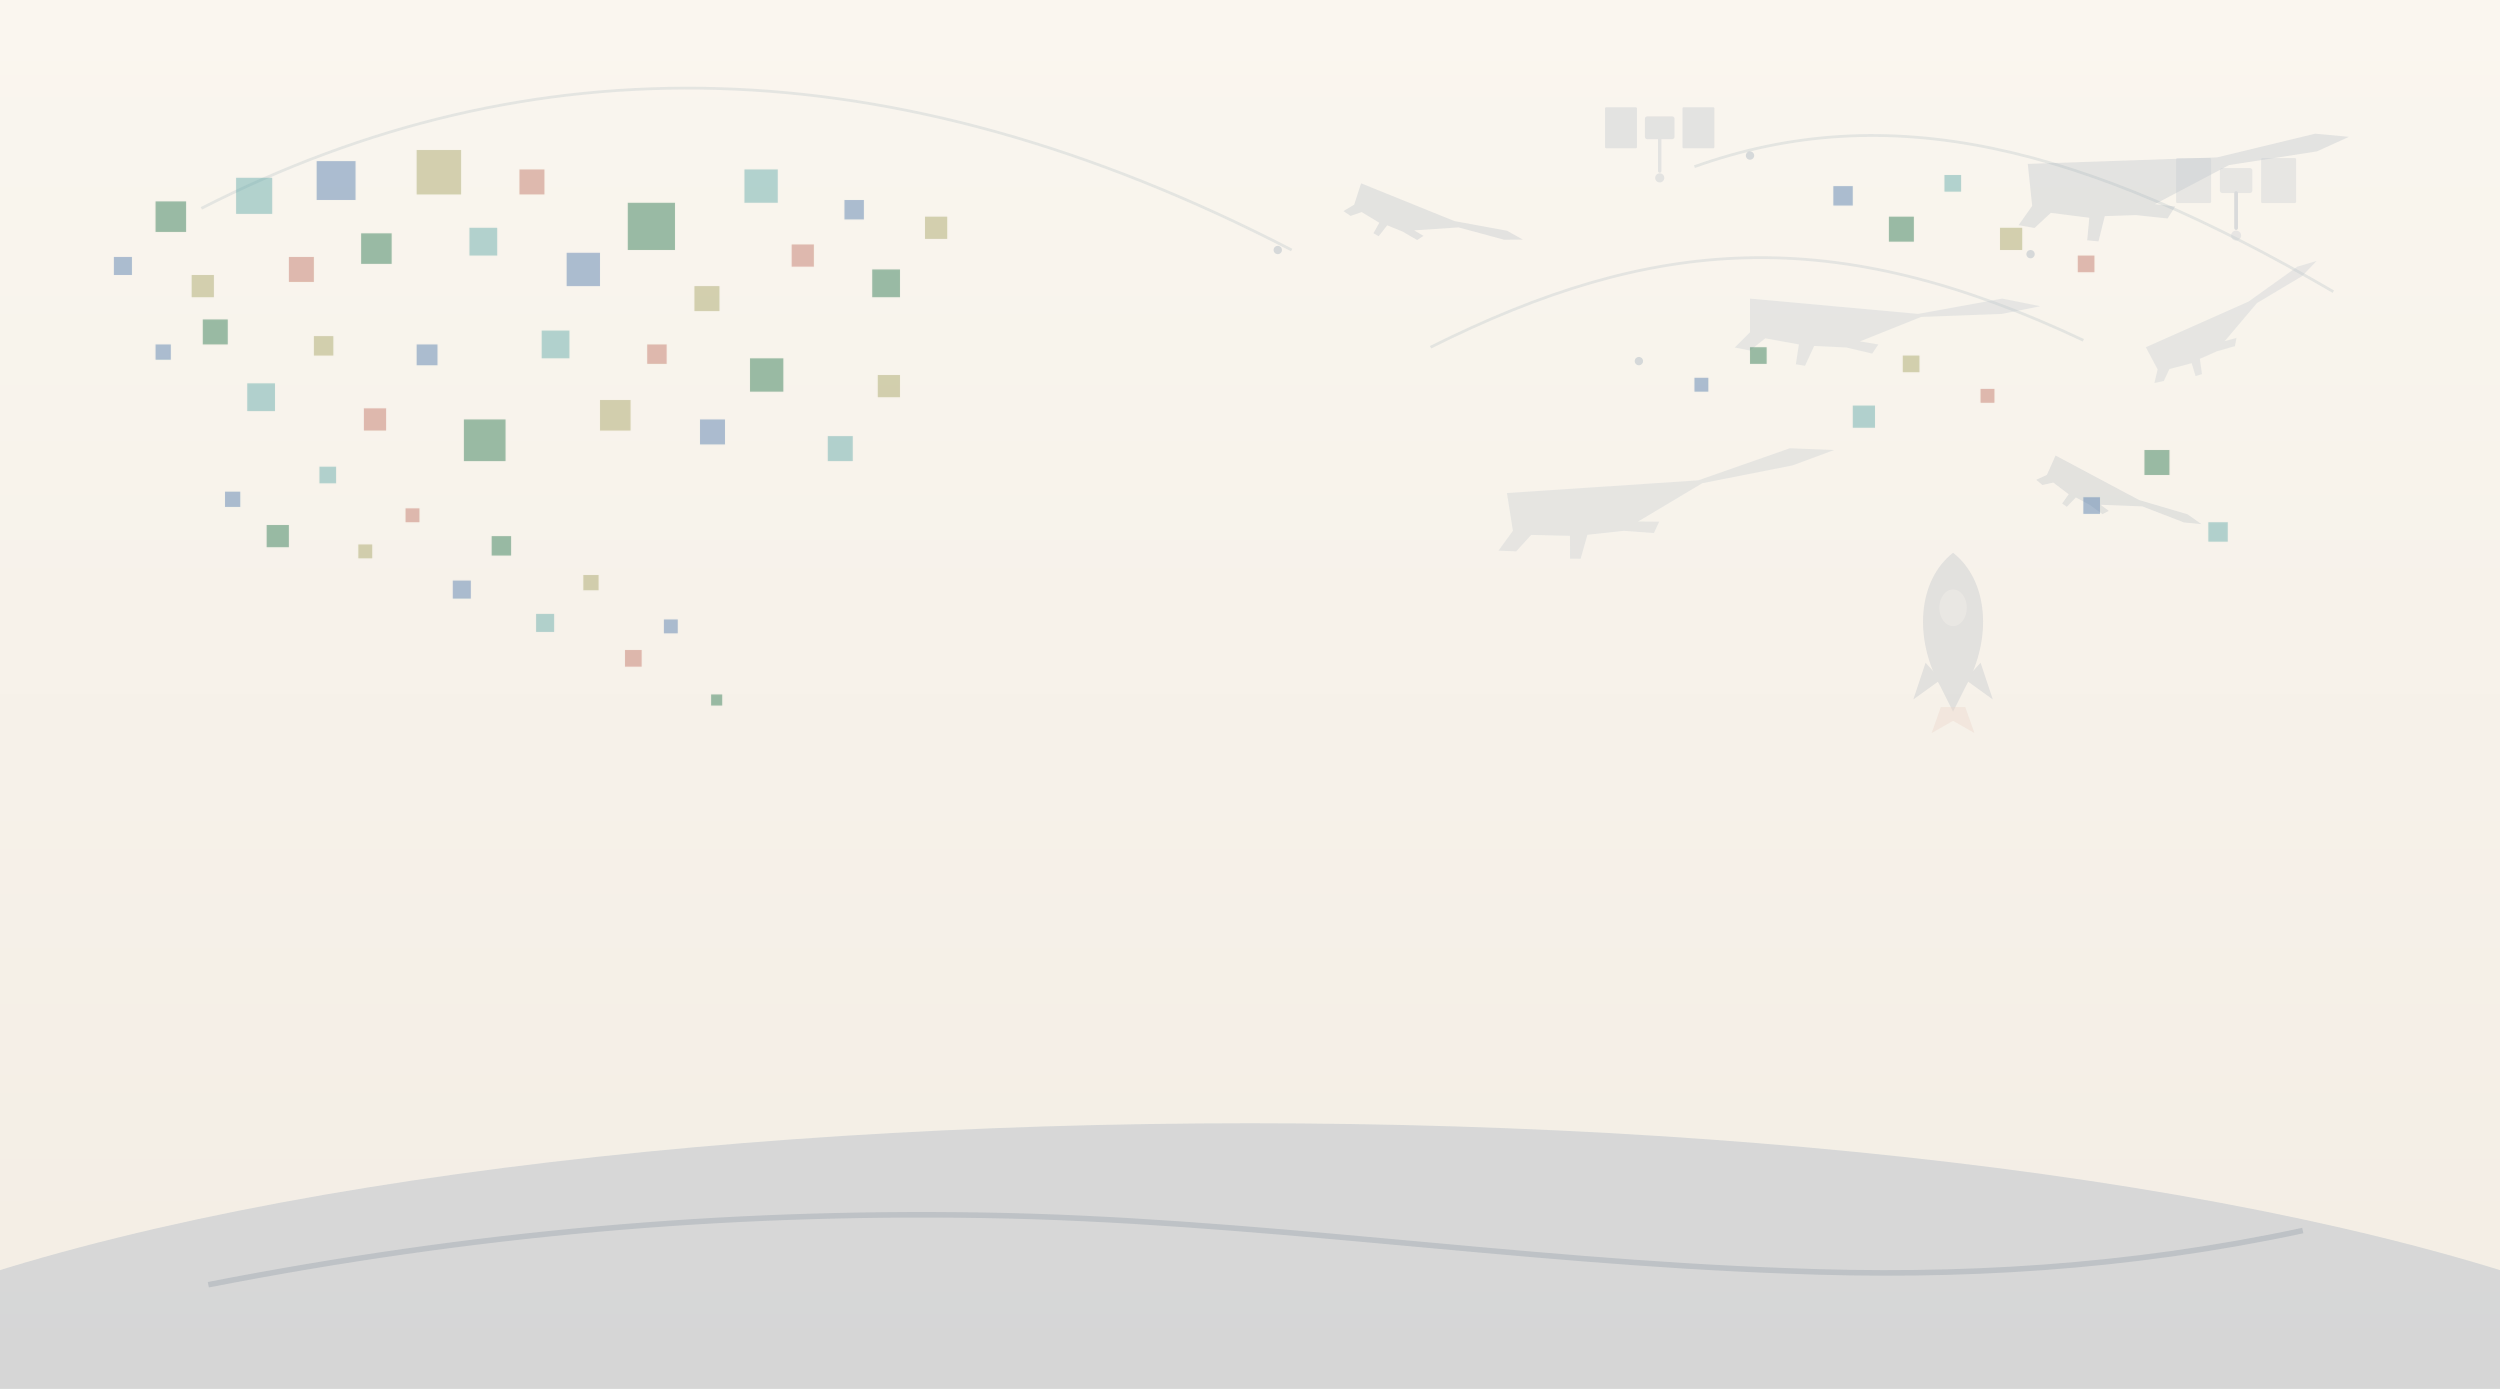
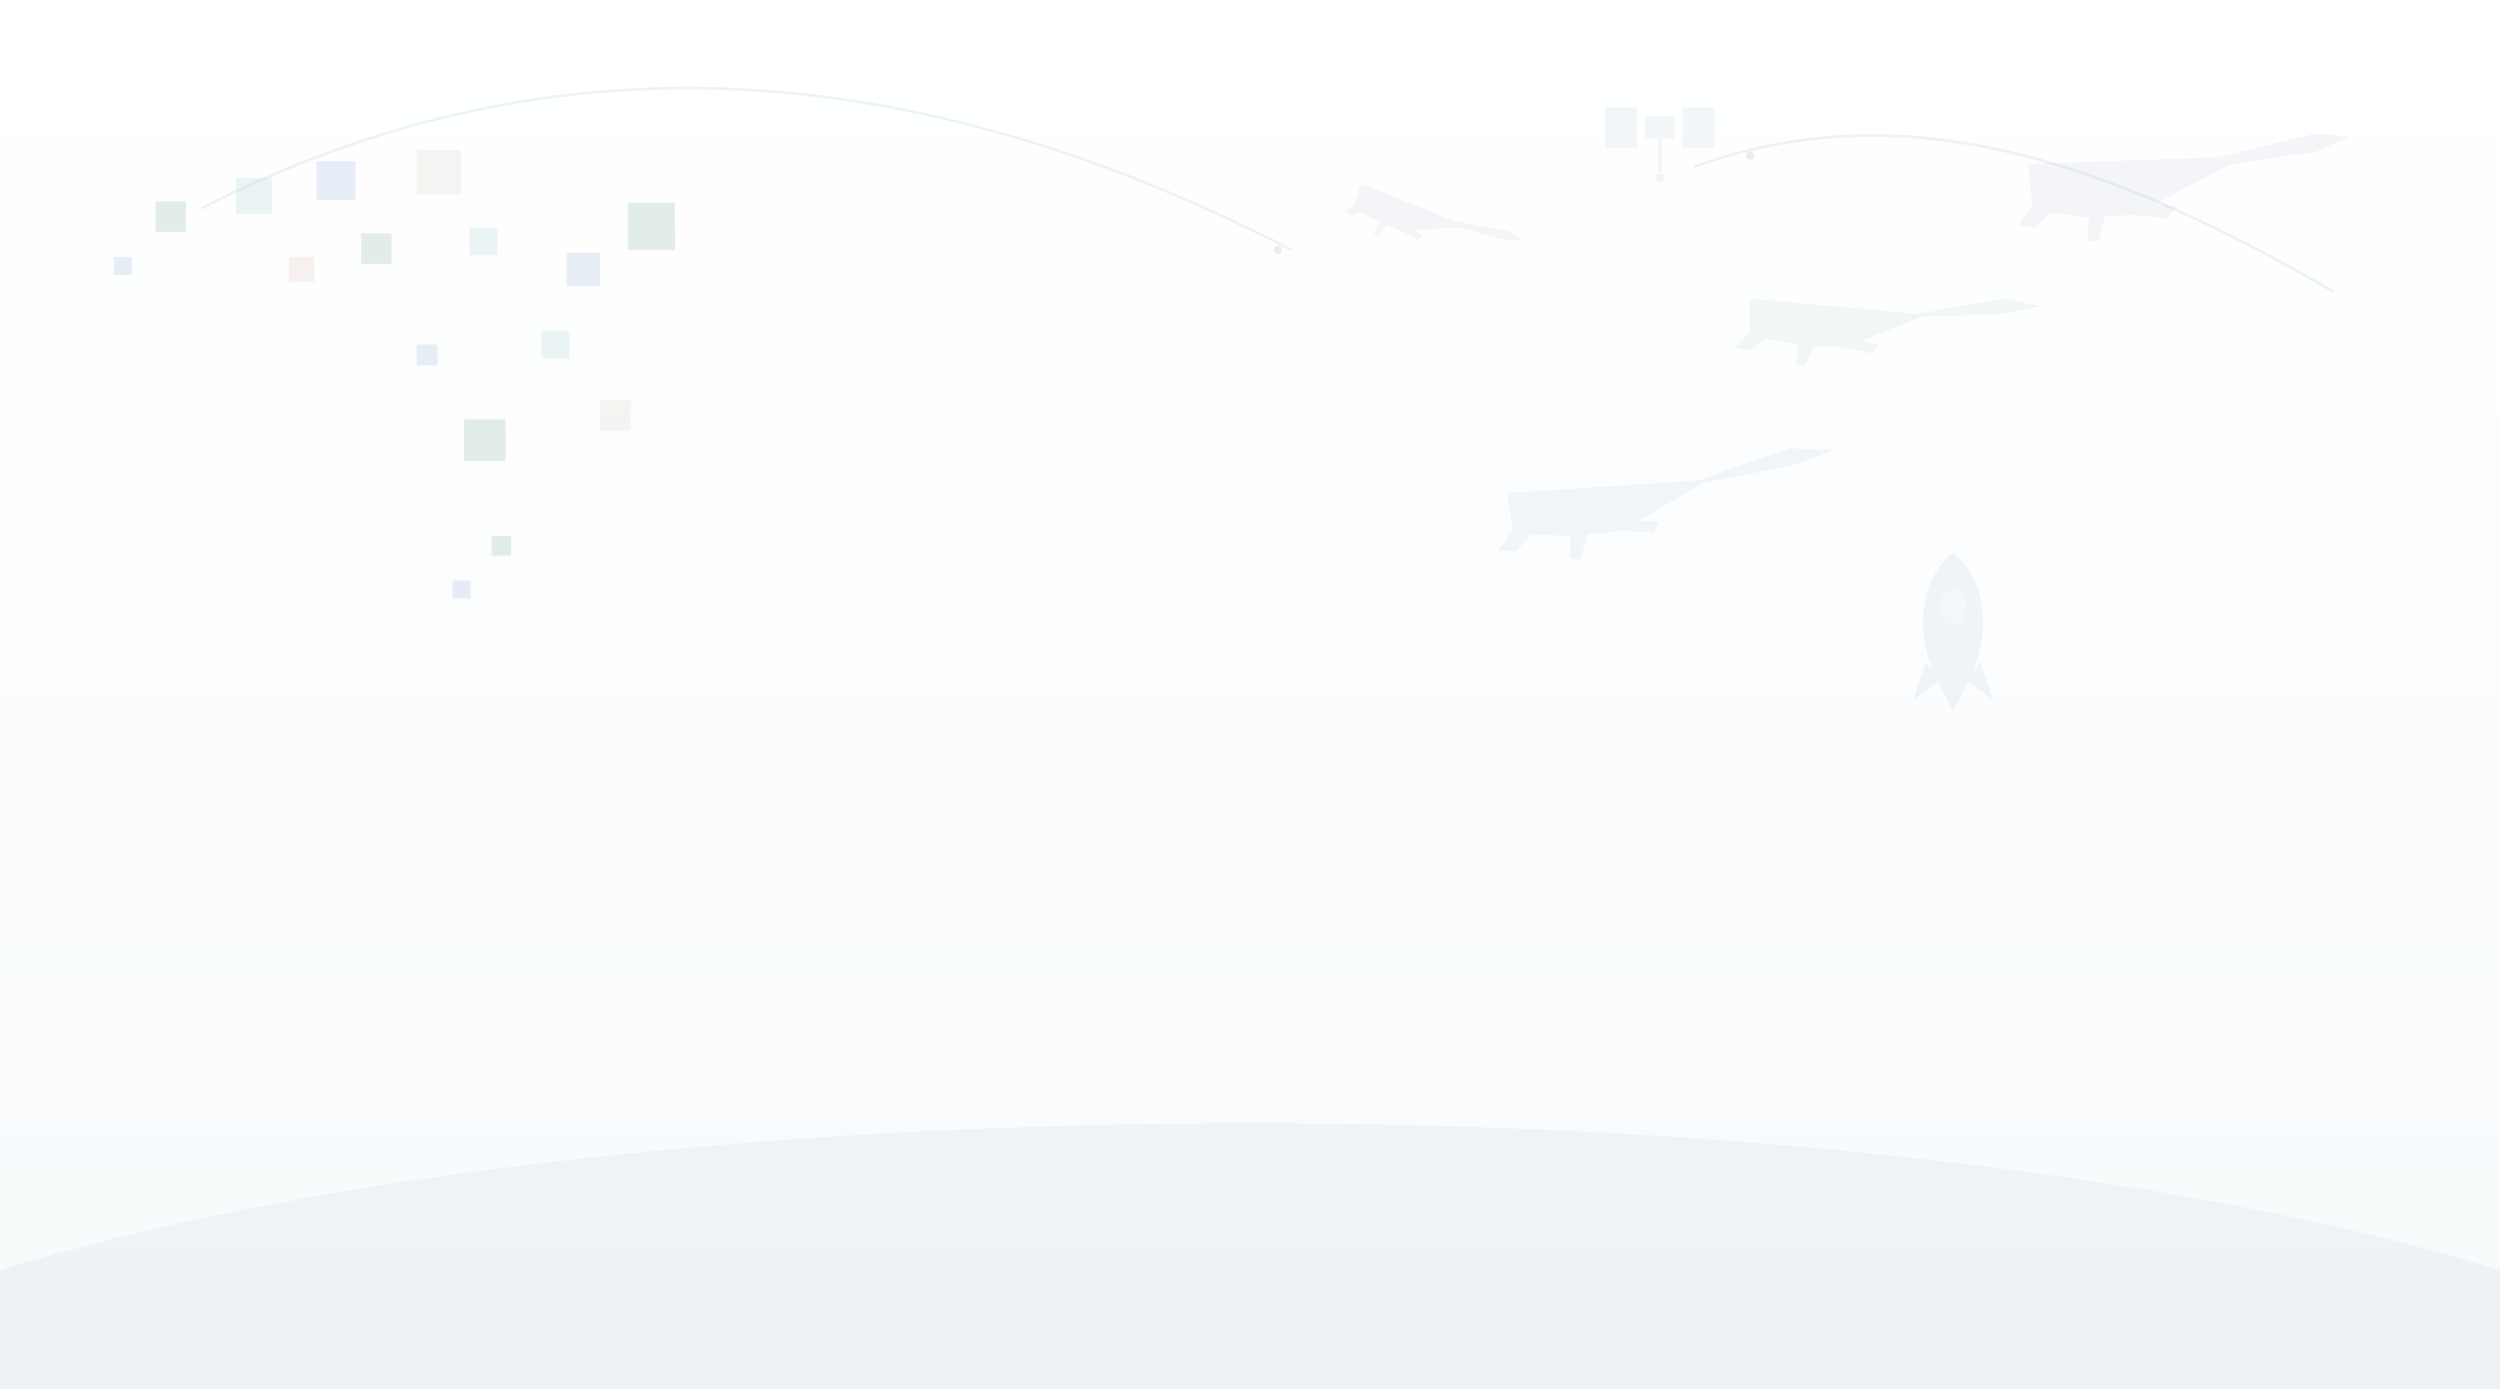
- <svg xmlns="http://www.w3.org/2000/svg" viewBox="0 0 1800 1000" width="1800" height="1000" role="img" aria-label="Abstract aviation and aerospace background">
+ <svg xmlns="http://www.w3.org/2000/svg" viewBox="0 0 1800 1000" width="1800" height="1000">
  <defs>
    <linearGradient id="bg" x1="0" y1="0" x2="0" y2="1">
-       <stop offset="0%" stop-color="#faf6ef" />
-       <stop offset="100%" stop-color="#f3ede4" />
+       <stop offset="0%" stop-color="#ffffff" />
+       <stop offset="100%" stop-color="#f7fafc" />
    </linearGradient>
-     <filter id="soft" x="-20%" y="-20%" width="140%" height="140%">
-       <feGaussianBlur stdDeviation="0.5" />
+     <filter id="soft">
+       <feGaussianBlur stdDeviation="0.6" />
    </filter>
-     <style>
-       .pix-g { fill:#4d8b68; opacity:.55; }
-       .pix-b { fill:#5b84b1; opacity:.5; }
-       .pix-t { fill:#5ca7a6; opacity:.45; }
-       .pix-r { fill:#b35844; opacity:.38; }
-       .pix-y { fill:#9d9b55; opacity:.42; }
-       .sil { fill:#bfc7ce; opacity:.32; }
-       .sil2 { fill:#95a2b2; opacity:.22; }
-       .line { fill:none; stroke:#a7b6bf; stroke-opacity:.25; stroke-width:2; }
-       .dot { fill:#8297ab; opacity:.3; }
-     </style>
+     <style>.pix-g{fill:#6aa58b;opacity:.18}.pix-b{fill:#7ea6cc;opacity:.18}.pix-t{fill:#88bfc0;opacity:.16}.pix-r{fill:#c58579;opacity:.12}.pix-y{fill:#a8b690;opacity:.12}.sil{fill:#b8c2cc;opacity:.14}.sil2{fill:#93a4b6;opacity:.1}.line{fill:none;stroke:#bcc9d4;stroke-opacity:.22;stroke-width:2}.dot{fill:#90a6b8;opacity:.18}</style>
    <g id="plane1">
      <path d="M0,0 L110,10 L165,0 L190,5 L165,10 L112,12 L72,28 L84,30 L80,36 L63,32 L42,31 L36,44 L30,43 L32,30 L10,26 L0,34 L-10,32 L0,22 L0,0 Z" />
    </g>
    <g id="plane2">
      <path d="M0,0 L85,6 L130,0 L145,3 L130,8 L90,10 L55,24 L64,26 L60,31 L46,28 L32,27 L28,38 L23,37 L25,27 L8,23 L0,29 L-7,27 L0,19 L0,0 Z" />
    </g>
    <g id="rocket">
      <path d="M42 0 C65 18 68 56 50 88 L42 104 L34 88 C16 56 19 18 42 0 Z" />
-       <ellipse cx="42" cy="36" rx="9" ry="12" fill="#faf6ef" opacity=".35" />
+       <ellipse cx="42" cy="36" rx="9" ry="12" fill="#fff" opacity=".3" />
      <path d="M34 83 L16 96 L24 72 Z" />
      <path d="M50 83 L68 96 L60 72 Z" />
-       <path d="M34 101 L28 118 L42 110 L56 118 L50 101 Z" fill="#c47558" opacity=".4" />
    </g>
    <g id="satellite">
      <rect x="-13" y="-10" width="26" height="20" rx="2" />
      <rect x="-48" y="-18" width="28" height="36" rx="1" />
      <rect x="20" y="-18" width="28" height="36" rx="1" />
      <path d="M0 10 L0 38" stroke="#95a2b2" stroke-width="3" stroke-linecap="round" />
      <circle cx="0" cy="44" r="4" />
    </g>
  </defs>
  <rect width="1800" height="1000" fill="url(#bg)" />
  <path class="line" d="M145 150 C380 30 640 30 930 180" />
  <path class="line" d="M1220 120 C1360 70 1500 105 1680 210" />
-   <path class="line" d="M1030 250 C1190 170 1320 160 1500 245" />
  <circle class="dot" cx="920" cy="180" r="3" />
  <circle class="dot" cx="1260" cy="112" r="3" />
-   <circle class="dot" cx="1462" cy="183" r="3" />
-   <circle class="dot" cx="1180" cy="260" r="3" />
  <g filter="url(#soft)">
    <rect class="pix-b" x="82" y="185" width="13" height="13" />
    <rect class="pix-g" x="112" y="145" width="22" height="22" />
-     <rect class="pix-y" x="138" y="198" width="16" height="16" />
    <rect class="pix-t" x="170" y="128" width="26" height="26" />
    <rect class="pix-r" x="208" y="185" width="18" height="18" />
    <rect class="pix-b" x="228" y="116" width="28" height="28" />
    <rect class="pix-g" x="260" y="168" width="22" height="22" />
    <rect class="pix-y" x="300" y="108" width="32" height="32" />
    <rect class="pix-t" x="338" y="164" width="20" height="20" />
-     <rect class="pix-r" x="374" y="122" width="18" height="18" />
    <rect class="pix-b" x="408" y="182" width="24" height="24" />
    <rect class="pix-g" x="452" y="146" width="34" height="34" />
-     <rect class="pix-y" x="500" y="206" width="18" height="18" />
-     <rect class="pix-t" x="536" y="122" width="24" height="24" />
-     <rect class="pix-r" x="570" y="176" width="16" height="16" />
-     <rect class="pix-b" x="608" y="144" width="14" height="14" />
-     <rect class="pix-g" x="628" y="194" width="20" height="20" />
-     <rect class="pix-y" x="666" y="156" width="16" height="16" />
-     <rect class="pix-b" x="112" y="248" width="11" height="11" />
-     <rect class="pix-g" x="146" y="230" width="18" height="18" />
-     <rect class="pix-t" x="178" y="276" width="20" height="20" />
-     <rect class="pix-y" x="226" y="242" width="14" height="14" />
-     <rect class="pix-r" x="262" y="294" width="16" height="16" />
    <rect class="pix-b" x="300" y="248" width="15" height="15" />
    <rect class="pix-g" x="334" y="302" width="30" height="30" />
    <rect class="pix-t" x="390" y="238" width="20" height="20" />
    <rect class="pix-y" x="432" y="288" width="22" height="22" />
-     <rect class="pix-r" x="466" y="248" width="14" height="14" />
-     <rect class="pix-b" x="504" y="302" width="18" height="18" />
-     <rect class="pix-g" x="540" y="258" width="24" height="24" />
-     <rect class="pix-t" x="596" y="314" width="18" height="18" />
-     <rect class="pix-y" x="632" y="270" width="16" height="16" />
-     <rect class="pix-b" x="162" y="354" width="11" height="11" />
-     <rect class="pix-g" x="192" y="378" width="16" height="16" />
-     <rect class="pix-t" x="230" y="336" width="12" height="12" />
-     <rect class="pix-y" x="258" y="392" width="10" height="10" />
-     <rect class="pix-r" x="292" y="366" width="10" height="10" />
    <rect class="pix-b" x="326" y="418" width="13" height="13" />
    <rect class="pix-g" x="354" y="386" width="14" height="14" />
-     <rect class="pix-t" x="386" y="442" width="13" height="13" />
-     <rect class="pix-y" x="420" y="414" width="11" height="11" />
-     <rect class="pix-r" x="450" y="468" width="12" height="12" />
-     <rect class="pix-b" x="478" y="446" width="10" height="10" />
-     <rect class="pix-g" x="512" y="500" width="8" height="8" />
  </g>
  <g class="sil" transform="translate(1260 215) scale(1.1)">
    <use href="#plane1" />
  </g>
  <g class="sil2" transform="translate(1460 118) rotate(-6) scale(1.6)">
    <use href="#plane2" />
  </g>
  <g class="sil2" transform="translate(980 132) rotate(18) scale(.85)">
    <use href="#plane2" />
  </g>
  <g class="sil" transform="translate(1085 355) rotate(-9) scale(1.25)">
    <use href="#plane1" />
  </g>
-   <g class="sil2" transform="translate(1480 328) rotate(24) scale(.8)">
-     <use href="#plane2" />
-   </g>
-   <g class="sil" transform="translate(1545 250) rotate(-28) scale(.95)">
-     <use href="#plane2" />
-   </g>
  <g class="sil2" transform="translate(1195 92) scale(.82)">
-     <use href="#satellite" />
-   </g>
-   <g class="sil" transform="translate(1610 130) scale(.9)">
    <use href="#satellite" />
  </g>
  <g class="sil2" transform="translate(1360 398) scale(1.1)">
    <use href="#rocket" />
  </g>
-   <g filter="url(#soft)">
-     <rect class="pix-b" x="1320" y="134" width="14" height="14" />
-     <rect class="pix-g" x="1360" y="156" width="18" height="18" />
-     <rect class="pix-t" x="1400" y="126" width="12" height="12" />
-     <rect class="pix-y" x="1440" y="164" width="16" height="16" />
-     <rect class="pix-r" x="1496" y="184" width="12" height="12" />
-     <rect class="pix-b" x="1220" y="272" width="10" height="10" />
-     <rect class="pix-g" x="1260" y="250" width="12" height="12" />
-     <rect class="pix-t" x="1334" y="292" width="16" height="16" />
-     <rect class="pix-y" x="1370" y="256" width="12" height="12" />
-     <rect class="pix-r" x="1426" y="280" width="10" height="10" />
-     <rect class="pix-b" x="1500" y="358" width="12" height="12" />
-     <rect class="pix-g" x="1544" y="324" width="18" height="18" />
-     <rect class="pix-t" x="1590" y="376" width="14" height="14" />
-   </g>
-   <path d="M-110 955 C330 760 1470 760 1910 955 L1910 1000 L-110 1000 Z" fill="#bbc2ca" opacity=".52" />
-   <path d="M150 925 C340 888 520 872 708 875 C900 878 1090 908 1286 915 C1410 920 1532 913 1658 886" fill="none" stroke="#667689" stroke-opacity=".22" stroke-width="4" />
+   <path d="M-110 955 C330 760 1470 760 1910 955 L1910 1000 L-110 1000 Z" fill="#c9d1d8" opacity=".2" />
</svg>
